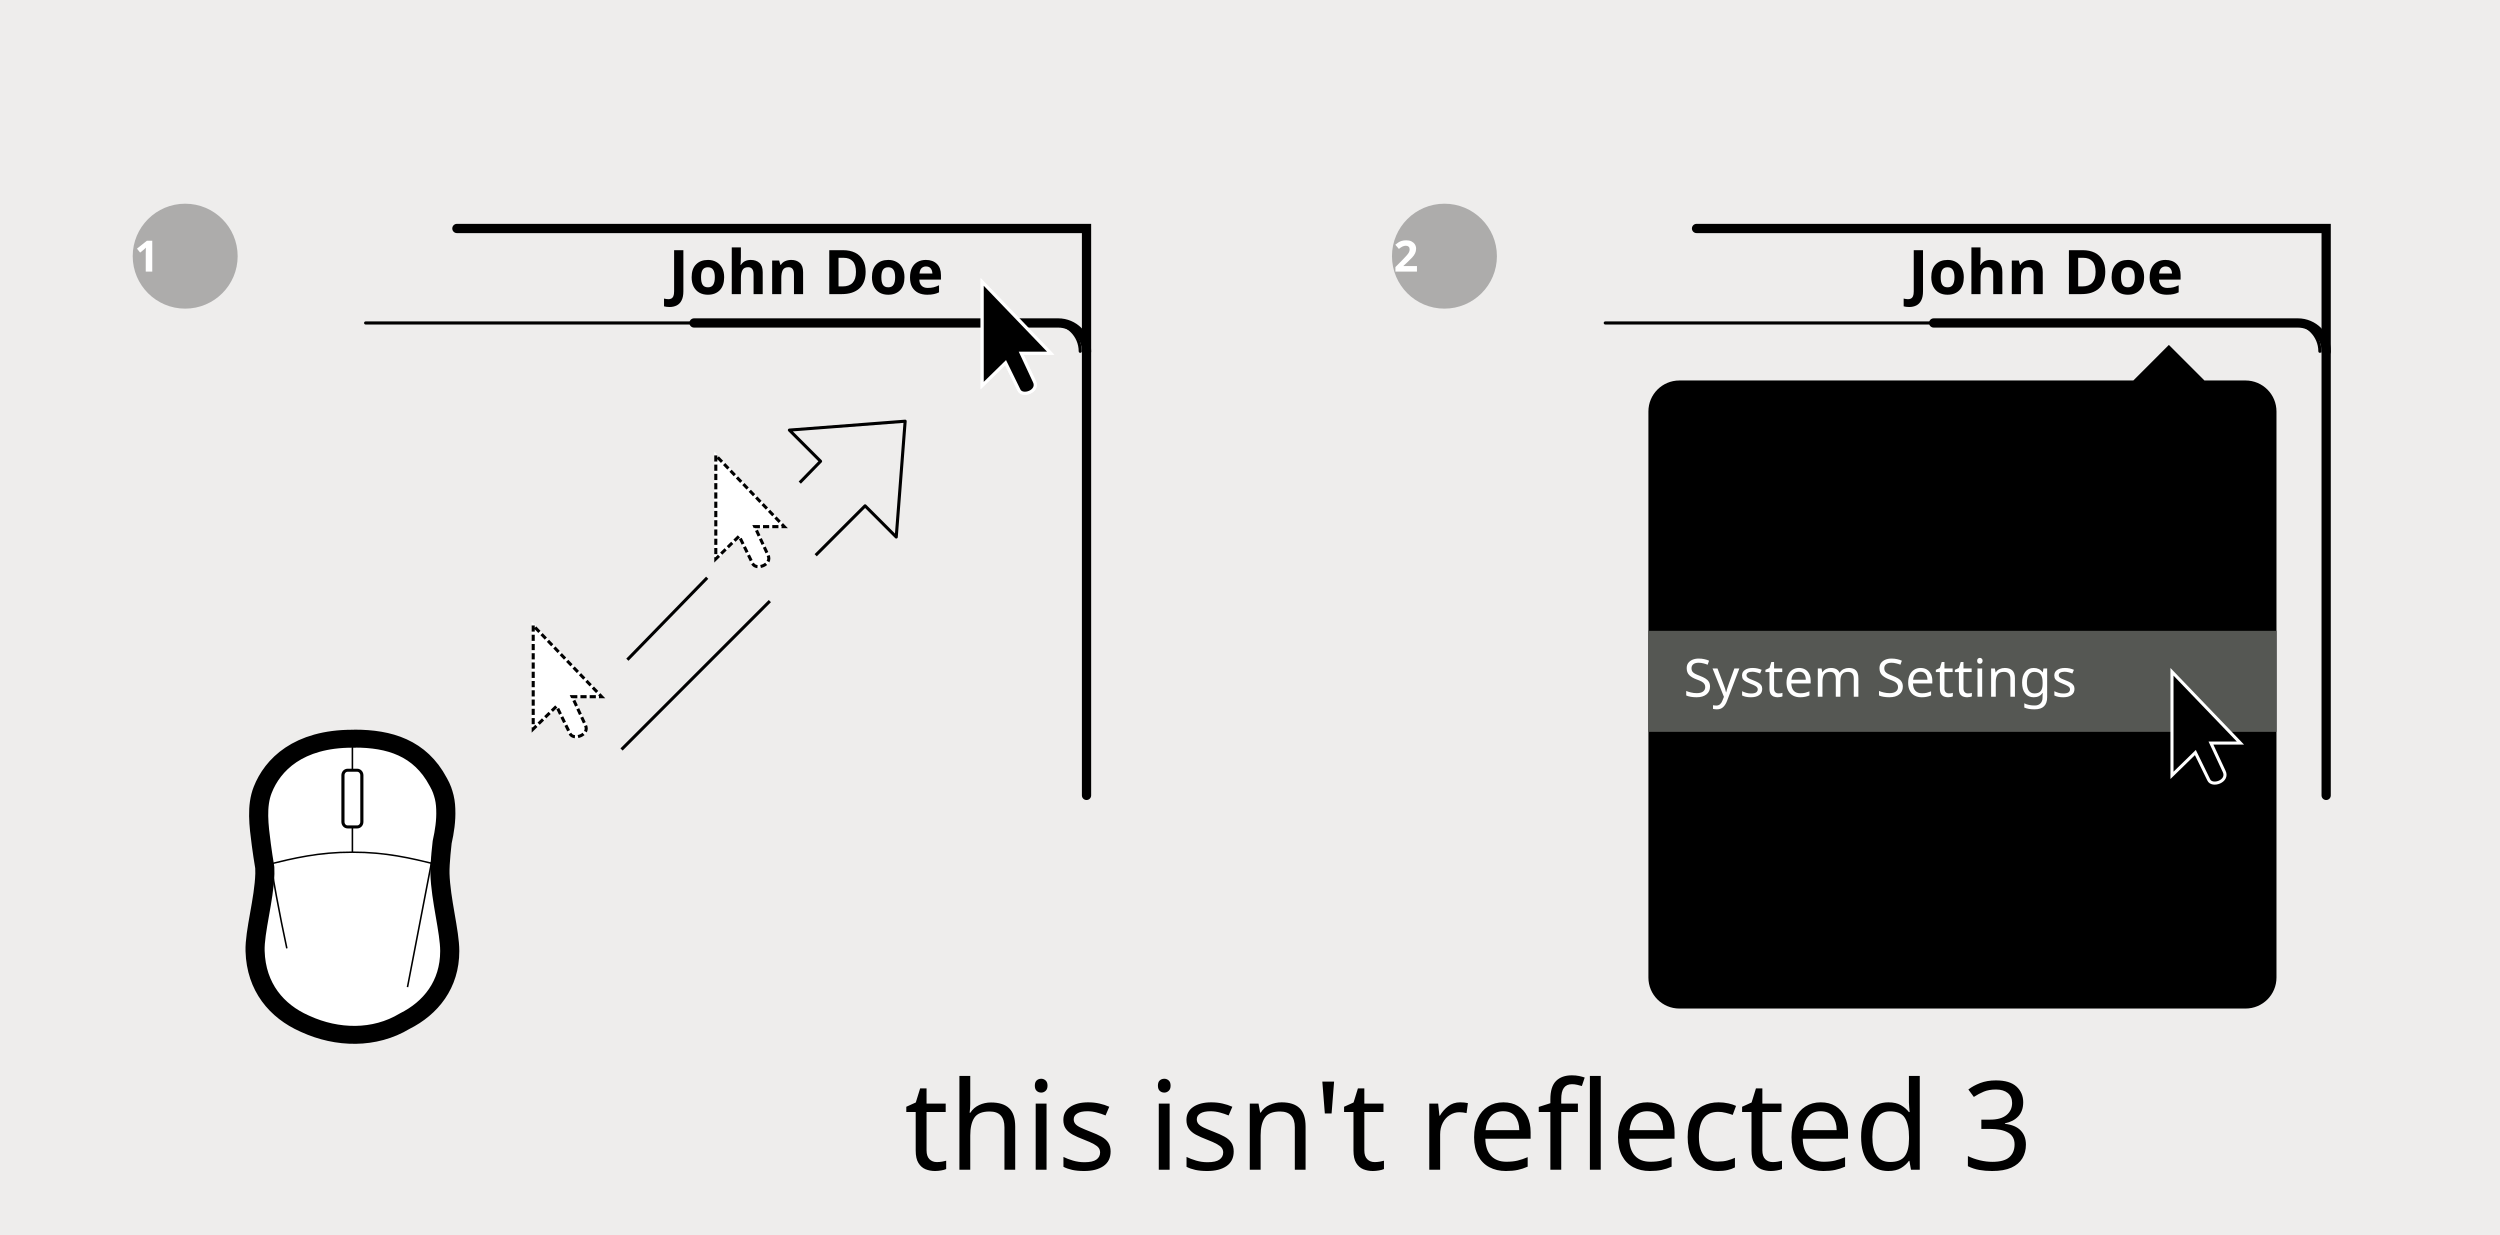
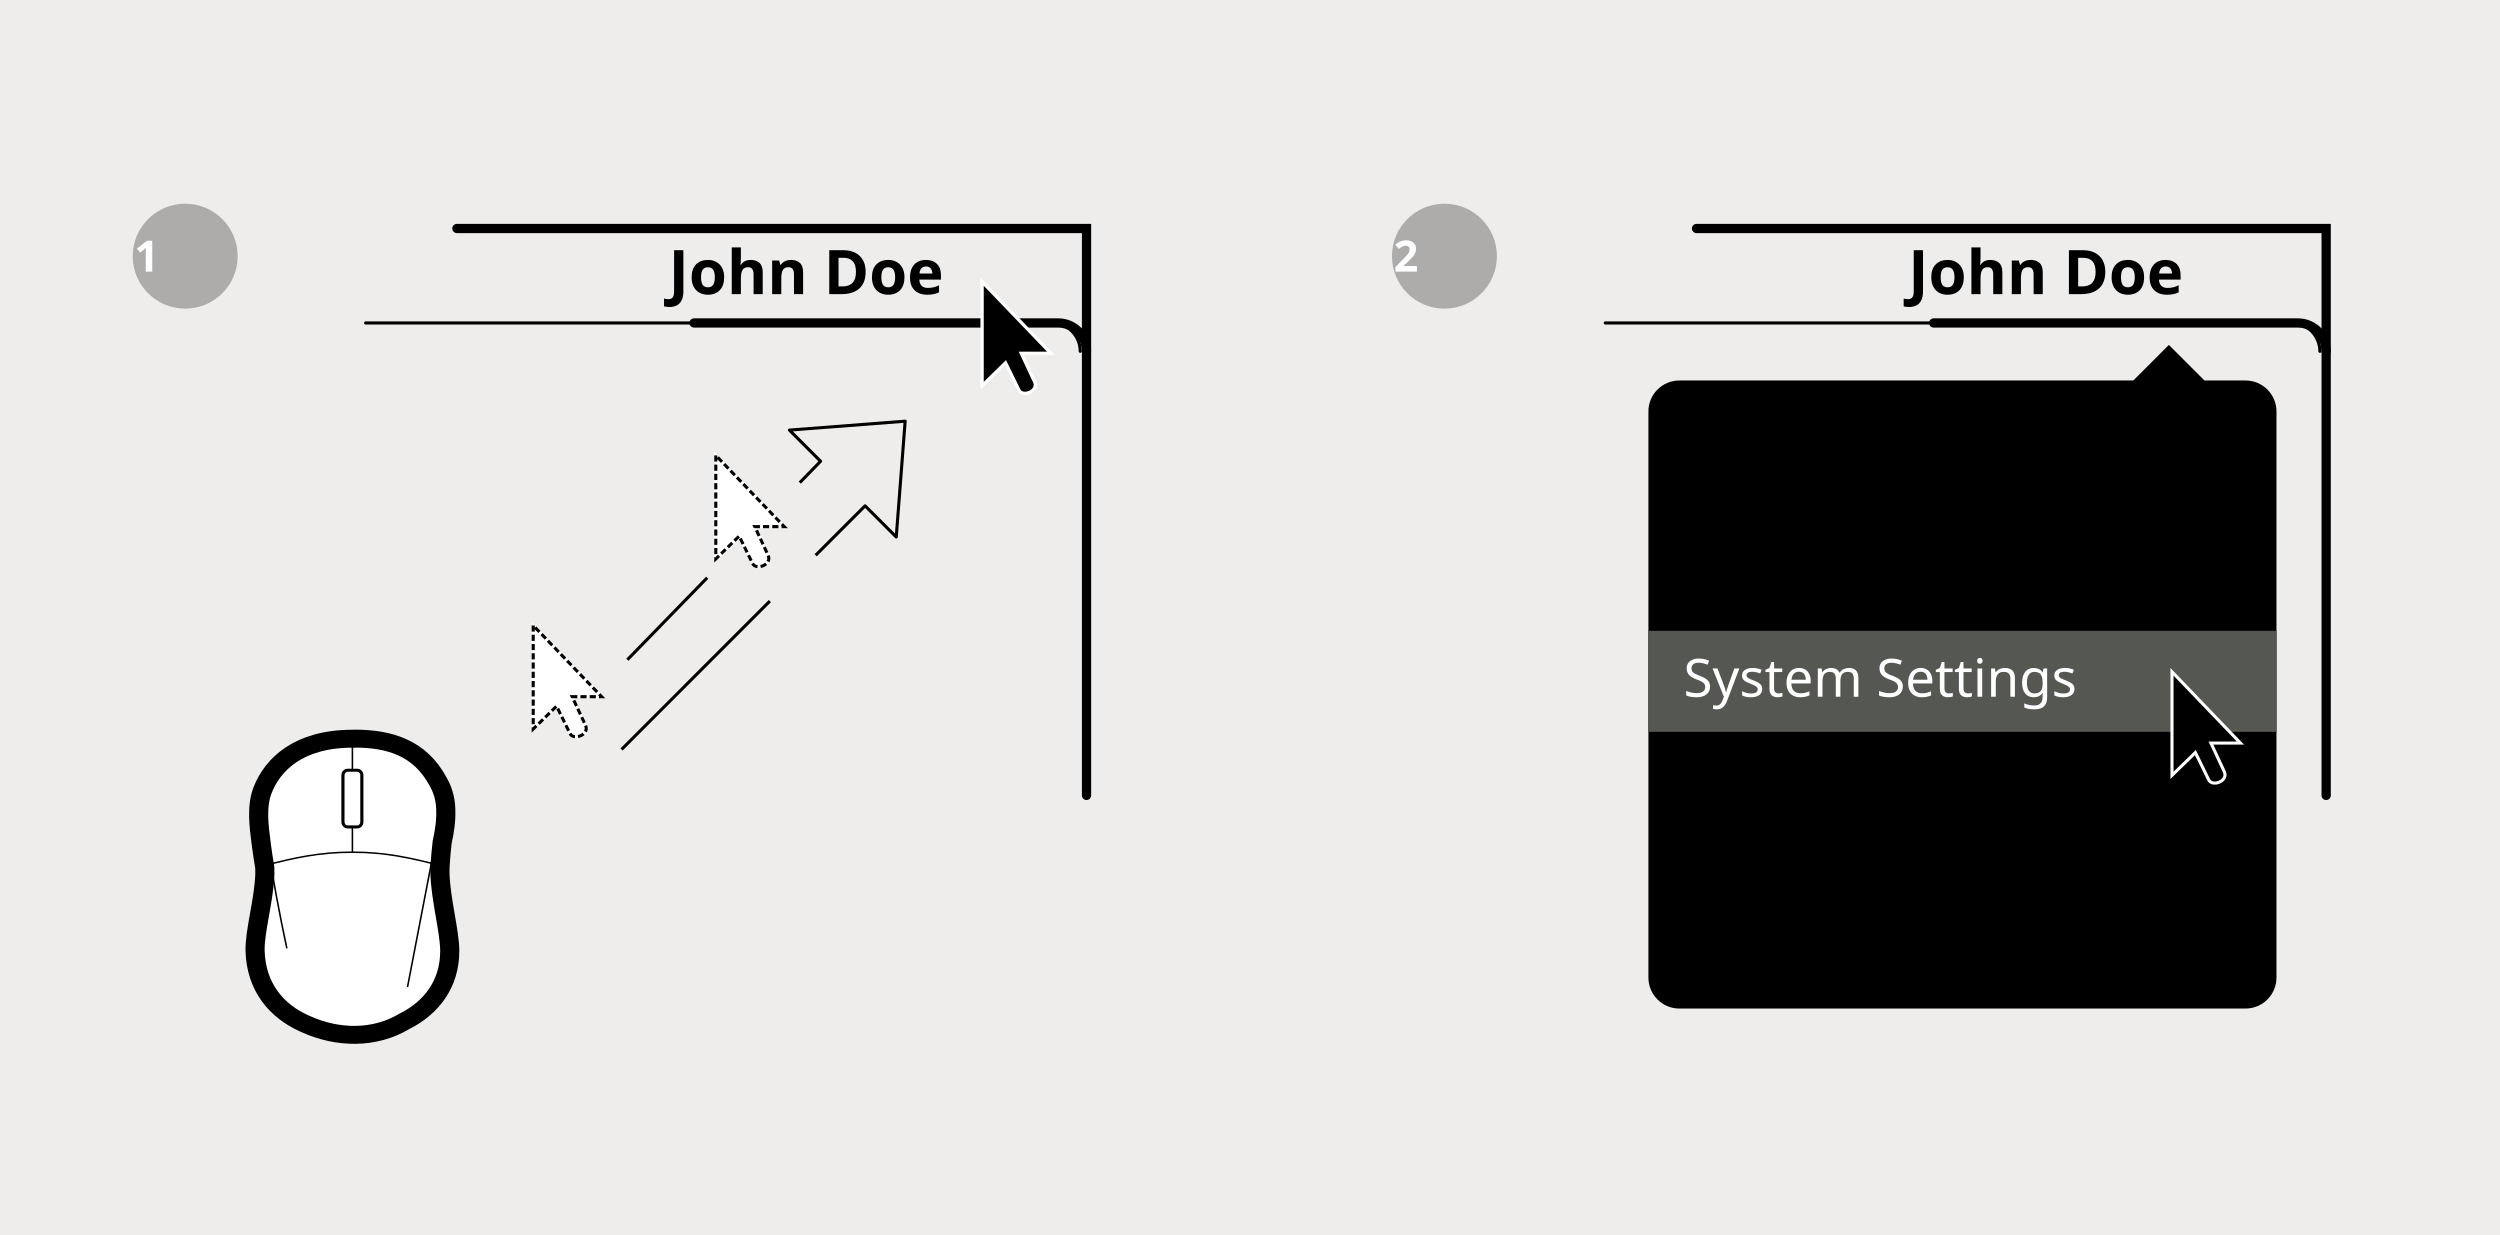
- <svg xmlns="http://www.w3.org/2000/svg" xmlns:ns1="http://www.openswatchbook.org/uri/2009/osb" xmlns:xlink="http://www.w3.org/1999/xlink" width="810" height="400" id="svg10075" version="1.1">
+ <svg xmlns="http://www.w3.org/2000/svg" xmlns:ns1="http://www.openswatchbook.org/uri/2009/osb" width="810" height="400" id="svg10075" version="1.1">
  <defs id="defs10077">
    <linearGradient ns1:paint="gradient" id="RHEL7">
      <stop id="stop13323" offset="0" style="stop-color:#a3dbe8;stop-opacity:1;" />
      <stop id="stop13325" offset="1" style="stop-color:#a3dbe8;stop-opacity:1;" />
    </linearGradient>
    <linearGradient id="GNOME" ns1:paint="gradient">
      <stop style="stop-color:#eeedec;stop-opacity:1;" offset="0" id="stop11074" />
      <stop style="stop-color:#eeedec;stop-opacity:1" offset="1" id="stop11076" />
    </linearGradient>
-     <linearGradient xlink:href="#GNOME" id="linearGradient8407" gradientTransform="scale(1.145174,0.8732295)" x1="-18.338" y1="490.549" x2="713.429" y2="490.549" gradientUnits="userSpaceOnUse" />
+     <linearGradient id="BLANK" ns1:paint="gradient">
+       <stop style="stop-color:#eeedec;stop-opacity:0;" offset="0" id="stop11074" />
+       <stop style="stop-color:#eeedec;stop-opacity:0" offset="1" id="stop11076" />
+     </linearGradient>
  </defs>
  <g id="layer1" transform="translate(0,-652.3622)">
    <rect style="fill:url(#GNOME)" id="background" width="838" height="639" x="-21" y="428.362" />
  </g>
  <g id="layer2" transform="translate(0,-200)">
    <g id="g5895" transform="matrix(1.659682,0,0,1.59887,-650.1058,393.1912)">
      <g transform="matrix(0.2995878,0,0,0.291709,321.7885,-7.042621)" id="g5467">
        <path style="color:#000000;fill:#ffffff;stroke:#000000;stroke-width:12.459;stroke-linejoin:round;stroke-miterlimit:4;stroke-dasharray:none;marker:none;visibility:visible;display:inline;overflow:visible;enable-background:accumulate" d="m 464.469,123.031 0,0.125 c -0.444,-0.02 -0.894,-0.019 -1.312,-0.031 -0.02,-5e-4 -0.042,-6e-5 -0.062,0 l 0,-0.031 c -35.473,0 -52.121,18.179 -58.531,35.531 -4.166,11.276 -2.565,24.581 -0.906,38.062 0.617,5.015 1.389,10.378 2.25,15.906 0.052,1.534 0.095,3.022 0.062,4.25 -0.482,18.032 -6.738,40.146 -6.375,53.75 0.673,25.189 14.158,41.816 32.094,50.312 0.282,0.134 0.559,0.277 0.844,0.406 20.532,9.975 44.841,10.698 64.531,-2 17.006,-9.046 29.375,-25.397 29.375,-48.719 0,-13.609 -5.893,-35.718 -6.375,-53.75 -0.196,-7.319 1.438,-21.906 1.438,-21.906 1.536,-7.243 2.642,-15.026 2.344,-22.594 -0.004,-0.103 0.005,-0.209 0,-0.312 -0.112,-3.856 -0.641,-7.563 -1.688,-11.031 -0.118,-0.391 -0.243,-0.772 -0.375,-1.156 -0.101,-0.325 -0.172,-0.646 -0.281,-0.969 -0.607,-1.792 -1.424,-3.609 -2.375,-5.406 -0.068,-0.138 -0.151,-0.269 -0.219,-0.406 -11.841,-23.793 -32.008,-30.031 -54.438,-30.031 z" id="use3906-7-3" />
      </g>
      <path id="path3896-9" d="m 471.255,79.201 5.307,-28.587 c 0.648,-3.578 1.27,-7.661 0.026,-10.804 -3.145,-7.945 -9.059,-9.964 -15.689,-9.964 l -0.38,0.015 c -9.796,0 -14.393,5.126 -16.164,10.02 l -3e-5,1e-6 c -1.15,3.18 -0.708,6.932 -0.25,10.733 0.744,6.175 2.227,14.066 3.598,20.733" style="color:#000000;fill:none;stroke:#000000;stroke-width:0.307;stroke-miterlimit:4;stroke-dasharray:none;marker:none;visibility:visible;display:inline;overflow:visible;enable-background:accumulate" />
      <path id="path5509" d="m 460.5,28.862 0,23" style="fill:none;stroke:#000000;stroke-width:0.307;stroke-linecap:butt;stroke-linejoin:miter;stroke-miterlimit:4;stroke-opacity:1;stroke-dasharray:none" />
      <rect ry="1.023" rx="0.905" y="35.253" x="458.654" height="11.488" width="3.692" id="rect5511" style="color:#000000;fill:#ffffff;stroke:#000000;stroke-width:0.614;stroke-linecap:square;stroke-linejoin:round;stroke-miterlimit:4;stroke-opacity:1;stroke-dasharray:none;stroke-dashoffset:0;marker:none;visibility:visible;display:inline;overflow:visible;enable-background:accumulate" />
      <path d="m 444,54.362 c 5.145,-1.307 9.934,-2.504 16.493,-2.5 6.558,-0.004 11.348,1.193 16.493,2.5" style="fill:none;stroke:#000000;stroke-width:0.307;stroke-linecap:butt;stroke-linejoin:miter;stroke-miterlimit:4;stroke-opacity:1;stroke-dasharray:none" id="path5509-2-7" />
    </g>
    <g transform="matrix(-1.423053,0,0,1.423053,561.1341,-70.52602)" id="g3938">
      <path id="rect3201" d="m 146.938,371.198 0,-129.075 143.352,0" style="color:#000000;fill:#000000;fill-opacity:0;fill-rule:nonzero;stroke:#000000;stroke-width:2.108;stroke-linecap:round;stroke-linejoin:miter;stroke-miterlimit:4;stroke-opacity:1;stroke-dashoffset:0;marker:none;visibility:visible;display:inline;overflow:visible;enable-background:accumulate" />
      <path d="m 148.371,270.089 c 0,-3.564 2.888,-6.454 6.451,-6.454 l 156.254,0" style="fill:none;stroke:#000000;stroke-width:0.703px;stroke-linecap:round;stroke-linejoin:miter;stroke-opacity:1" id="path3995" />
      <text xml:space="preserve" style="font-size:14px;font-style:normal;font-variant:normal;font-weight:bold;font-stretch:normal;text-align:end;line-height:125%;letter-spacing:0px;word-spacing:0px;writing-mode:lr-tb;text-anchor:end;fill:#000000;fill-opacity:1;stroke:none;font-family:Cantarell;-inkscape-font-specification:Cantarell Bold" x="-154.043" y="257.009" id="username" transform="scale(-0.9997746,1.000225)">
        <tspan id="tspan3993" x="-154.043" y="257.009" style="font-size:14px;font-style:normal;font-variant:normal;font-weight:bold;font-stretch:normal;text-align:end;line-height:125%;writing-mode:lr-tb;text-anchor:end;font-family:Cantarell;-inkscape-font-specification:Cantarell Bold">John Doe</tspan>
      </text>
      <path d="m 146.938,270.089 c 0,-3.564 2.888,-6.454 6.451,-6.454 l 82.907,0" style="fill:none;stroke:#000000;stroke-width:2.108;stroke-linecap:round;stroke-linejoin:miter;stroke-miterlimit:4;stroke-opacity:1;stroke-dasharray:none" id="path3995-8" />
      <g transform="matrix(-1.433523,0,0,1.43417,208.8288,250.9712)" id="default-pointer-c-1" style="display:inline">
        <path style="color:#000000;fill:url(#linearGradient4726-2-9);fill-opacity:1;fill-rule:nonzero;stroke:#ffffff;stroke-width:0.49;stroke-linecap:butt;stroke-linejoin:miter;stroke-miterlimit:10;stroke-opacity:1;stroke-dasharray:none;stroke-dashoffset:0;marker:none;visibility:visible;display:block;overflow:visible;enable-background:accumulate" d="m 26.605,2.318 0,16.44 3.712,-3.624 2.121,4.331 c 0.52,1.171 3.221,0.23 2.453,-1.337 l -2.099,-4.497 4.685,0 L 26.605,2.318 z" id="path5565-2" />
        <path id="path6242-4" d="m 26.605,2.318 0,16.44 3.712,-3.624 2.121,4.331 c 0.52,1.171 3.221,0.23 2.453,-1.337 l -2.099,-4.497 4.685,0 L 26.605,2.318 z" style="color:#000000;fill:#000000;fill-opacity:1;fill-rule:nonzero;stroke:#ffffff;stroke-width:0.49;stroke-linecap:butt;stroke-linejoin:miter;stroke-miterlimit:10;stroke-opacity:1;stroke-dasharray:none;stroke-dashoffset:0;marker:none;visibility:visible;display:block;overflow:visible;enable-background:accumulate" />
      </g>
      <path id="rect12572-5" d="m 251.229,340.055 -17.679,-18.161 m -21.571,-22.158 -4.487,-4.609 7.096,-7.099 -26.355,-2.028 2.027,26.367 7.096,-7.099 10.998,11.003 m 10.931,10.936 33.271,33.286" style="color:#000000;fill:none;stroke:#000000;stroke-width:0.703;stroke-linecap:square;stroke-linejoin:round;stroke-miterlimit:4;stroke-opacity:1;stroke-dashoffset:0.95;marker:none;visibility:visible;display:inline;overflow:visible;enable-background:accumulate" />
      <g transform="matrix(-1.433523,0,0,1.43417,269.4834,290.4571)" id="default-pointer-c-1-2" style="display:inline">
        <path style="color:#000000;fill:url(#linearGradient4726-2-4-0);fill-opacity:1;fill-rule:nonzero;stroke:#ffffff;stroke-width:0.49;stroke-linecap:butt;stroke-linejoin:miter;stroke-miterlimit:10;stroke-opacity:1;stroke-dasharray:none;stroke-dashoffset:0;marker:none;visibility:visible;display:block;overflow:visible;enable-background:accumulate" d="m 26.605,2.318 0,16.44 3.712,-3.624 2.121,4.331 c 0.52,1.171 3.221,0.23 2.453,-1.337 l -2.099,-4.497 4.685,0 L 26.605,2.318 z" id="path5565-2-4" />
        <path id="path6242-4-9" d="m 26.605,2.318 0,16.44 3.712,-3.624 2.121,4.331 c 0.52,1.171 3.221,0.23 2.453,-1.337 l -2.099,-4.497 4.685,0 L 26.605,2.318 z" style="color:#000000;fill:#ffffff;fill-opacity:1;fill-rule:nonzero;stroke:#000000;stroke-width:0.49;stroke-linecap:butt;stroke-linejoin:miter;stroke-miterlimit:10;stroke-opacity:1;stroke-dasharray:0.98, 0.49;stroke-dashoffset:0;marker:none;visibility:visible;display:block;overflow:visible;enable-background:accumulate" />
      </g>
      <g transform="matrix(-1.433523,0,0,1.43417,311.0555,329.1797)" id="default-pointer-c-1-2-5" style="display:inline">
        <path style="color:#000000;fill:url(#linearGradient4726-2-4-7-0);fill-opacity:1;fill-rule:nonzero;stroke:#ffffff;stroke-width:0.49;stroke-linecap:butt;stroke-linejoin:miter;stroke-miterlimit:10;stroke-opacity:1;stroke-dasharray:none;stroke-dashoffset:0;marker:none;visibility:visible;display:block;overflow:visible;enable-background:accumulate" d="m 26.605,2.318 0,16.44 3.712,-3.624 2.121,4.331 c 0.52,1.171 3.221,0.23 2.453,-1.337 l -2.099,-4.497 4.685,0 L 26.605,2.318 z" id="path5565-2-4-9" />
        <path id="path6242-4-9-7" d="m 26.605,2.318 0,16.44 3.712,-3.624 2.121,4.331 c 0.52,1.171 3.221,0.23 2.453,-1.337 l -2.099,-4.497 4.685,0 L 26.605,2.318 z" style="color:#000000;fill:#ffffff;fill-opacity:1;fill-rule:nonzero;stroke:#000000;stroke-width:0.49;stroke-linecap:butt;stroke-linejoin:miter;stroke-miterlimit:10;stroke-opacity:1;stroke-dasharray:0.98, 0.49;stroke-dashoffset:0;marker:none;visibility:visible;display:block;overflow:visible;enable-background:accumulate" />
      </g>
    </g>
    <g id="g11020" transform="translate(-62,-448.3622)">
      <path transform="translate(2,453.3622)" d="m 137,278 c 0,9.389 -7.611,17 -17,17 -9.389,0 -17,-7.611 -17,-17 0,-9.389 7.611,-17 17,-17 9.389,0 17,7.611 17,17 z" id="path11014" style="color:#000000;fill:#000000;fill-opacity:0.275;stroke:none;stroke-width:1.07;marker:none;visibility:visible;display:inline;overflow:visible;enable-background:accumulate" />
      <text id="text11016" y="736.362" x="122.293" style="font-size:14px;font-style:normal;font-variant:normal;font-weight:bold;font-stretch:normal;text-align:center;line-height:125%;letter-spacing:0px;word-spacing:0px;writing-mode:lr-tb;text-anchor:middle;fill:#ffffff;fill-opacity:1;stroke:none;font-family:Cantarell;-inkscape-font-specification:Cantarell Bold" xml:space="preserve">
        <tspan y="736.362" x="122.293" id="tspan11018">1</tspan>
      </text>
    </g>
    <g transform="translate(346,-448.3622)" id="g6104">
      <path style="color:#000000;fill:#000000;fill-opacity:0.275;stroke:none;stroke-width:1.07;marker:none;visibility:visible;display:inline;overflow:visible;enable-background:accumulate" id="path6106" d="m 137,278 c 0,9.389 -7.611,17 -17,17 -9.389,0 -17,-7.611 -17,-17 0,-9.389 7.611,-17 17,-17 9.389,0 17,7.611 17,17 z" transform="translate(2,453.3622)" />
      <text xml:space="preserve" style="font-size:14px;font-style:normal;font-variant:normal;font-weight:bold;font-stretch:normal;text-align:center;line-height:125%;letter-spacing:0px;word-spacing:0px;writing-mode:lr-tb;text-anchor:middle;fill:#ffffff;fill-opacity:1;stroke:none;font-family:Cantarell;-inkscape-font-specification:Cantarell Bold" x="122.293" y="736.362" id="text6108">
        <tspan id="tspan6110" x="122.293" y="736.362">2</tspan>
      </text>
    </g>
    <g id="g6112" transform="matrix(-1.423053,0,0,1.423053,962.7778,-70.52602)">
      <path style="color:#000000;fill:#000000;fill-opacity:0;fill-rule:nonzero;stroke:#000000;stroke-width:2.108;stroke-linecap:round;stroke-linejoin:miter;stroke-miterlimit:4;stroke-opacity:1;stroke-dashoffset:0;marker:none;visibility:visible;display:inline;overflow:visible;enable-background:accumulate" d="m 146.938,371.198 0,-129.075 143.352,0" id="path6114" />
      <path id="path6116" style="fill:none;stroke:#000000;stroke-width:0.703px;stroke-linecap:round;stroke-linejoin:miter;stroke-opacity:1" d="m 148.371,270.089 c 0,-3.564 2.888,-6.454 6.451,-6.454 l 156.254,0" />
      <text transform="scale(-0.9997746,1.000225)" id="text6118" y="257.009" x="-154.043" style="font-size:14px;font-style:normal;font-variant:normal;font-weight:bold;font-stretch:normal;text-align:end;line-height:125%;letter-spacing:0px;word-spacing:0px;writing-mode:lr-tb;text-anchor:end;fill:#000000;fill-opacity:1;stroke:none;font-family:Cantarell;-inkscape-font-specification:Cantarell Bold" xml:space="preserve">
        <tspan style="font-size:14px;font-style:normal;font-variant:normal;font-weight:bold;font-stretch:normal;text-align:end;line-height:125%;writing-mode:lr-tb;text-anchor:end;font-family:Cantarell;-inkscape-font-specification:Cantarell Bold" y="257.009" x="-154.043" id="tspan6120">John Doe</tspan>
      </text>
      <path id="path6122" style="fill:none;stroke:#000000;stroke-width:2.108;stroke-linecap:round;stroke-linejoin:miter;stroke-miterlimit:4;stroke-opacity:1;stroke-dasharray:none" d="m 146.938,270.089 c 0,-3.564 2.888,-6.454 6.451,-6.454 l 82.907,0" />
      <g style="display:inline" id="g6124" transform="matrix(-1.433523,0,0,1.43417,-39.17119,345.9712)" />
      <path style="color:#000000;fill:#000000;fill-opacity:1;stroke:none;stroke-width:1.07;marker:none;visibility:visible;display:inline;overflow:visible;enable-background:accumulate" d="m 182.75,268.636 8.094,8.094 103.344,0 c 3.907,0 7.062,3.156 7.062,7.062 l 0,128.875 c 0,3.907 -3.156,7.062 -7.062,7.062 l -128.875,0 c -3.907,0 -7.062,-3.156 -7.062,-7.062 l 0,-128.875 c 0,-3.907 3.156,-7.062 7.062,-7.062 l 9.344,0 8.094,-8.094 z" id="rect6144" />
      <rect style="color:#000000;fill:#555753;fill-opacity:1;fill-rule:nonzero;stroke:none;stroke-width:1.07;marker:none;visibility:visible;display:inline;overflow:visible;enable-background:accumulate" id="rect6919" width="143" height="23" x="-301.25" y="333.73" transform="scale(-1,1)" />
      <path style="color:#000000;fill:#000000;fill-opacity:1;fill-rule:nonzero;stroke:#ffffff;stroke-width:0.703;stroke-linecap:butt;stroke-linejoin:miter;stroke-miterlimit:10;stroke-opacity:1;stroke-dasharray:none;stroke-dashoffset:0;marker:none;visibility:visible;display:block;overflow:visible;enable-background:accumulate" d="m 182.042,343.058 0,23.578 -5.322,-5.197 -3.041,6.211 c -0.745,1.68 -4.617,0.329 -3.516,-1.917 l 3.009,-6.449 -6.715,0 15.585,-16.226 z" id="path6128" />
      <text xml:space="preserve" style="font-size:12px;font-style:normal;font-variant:normal;font-weight:normal;font-stretch:normal;text-align:start;line-height:125%;letter-spacing:0px;word-spacing:0px;writing-mode:lr-tb;text-anchor:start;fill:#ffffff;fill-opacity:1;stroke:none;font-family:Cantarell;-inkscape-font-specification:Cantarell" x="-293.25" y="348.73" id="text6939" transform="scale(-1,1)">
        <tspan id="tspan6941" x="-293.25" y="348.73">System Settings</tspan>
      </text>
    </g>
-     <text xml:space="preserve" style="font-size:40px;font-style:normal;font-weight:normal;line-height:125%;letter-spacing:0px;word-spacing:0px;fill:#000000;fill-opacity:1;stroke:none;font-family:Sans" x="293" y="579" id="text8409">
-       <tspan id="tspan8411" x="293" y="579">this isn't reflected 3</tspan>
-     </text>
  </g>
</svg>
